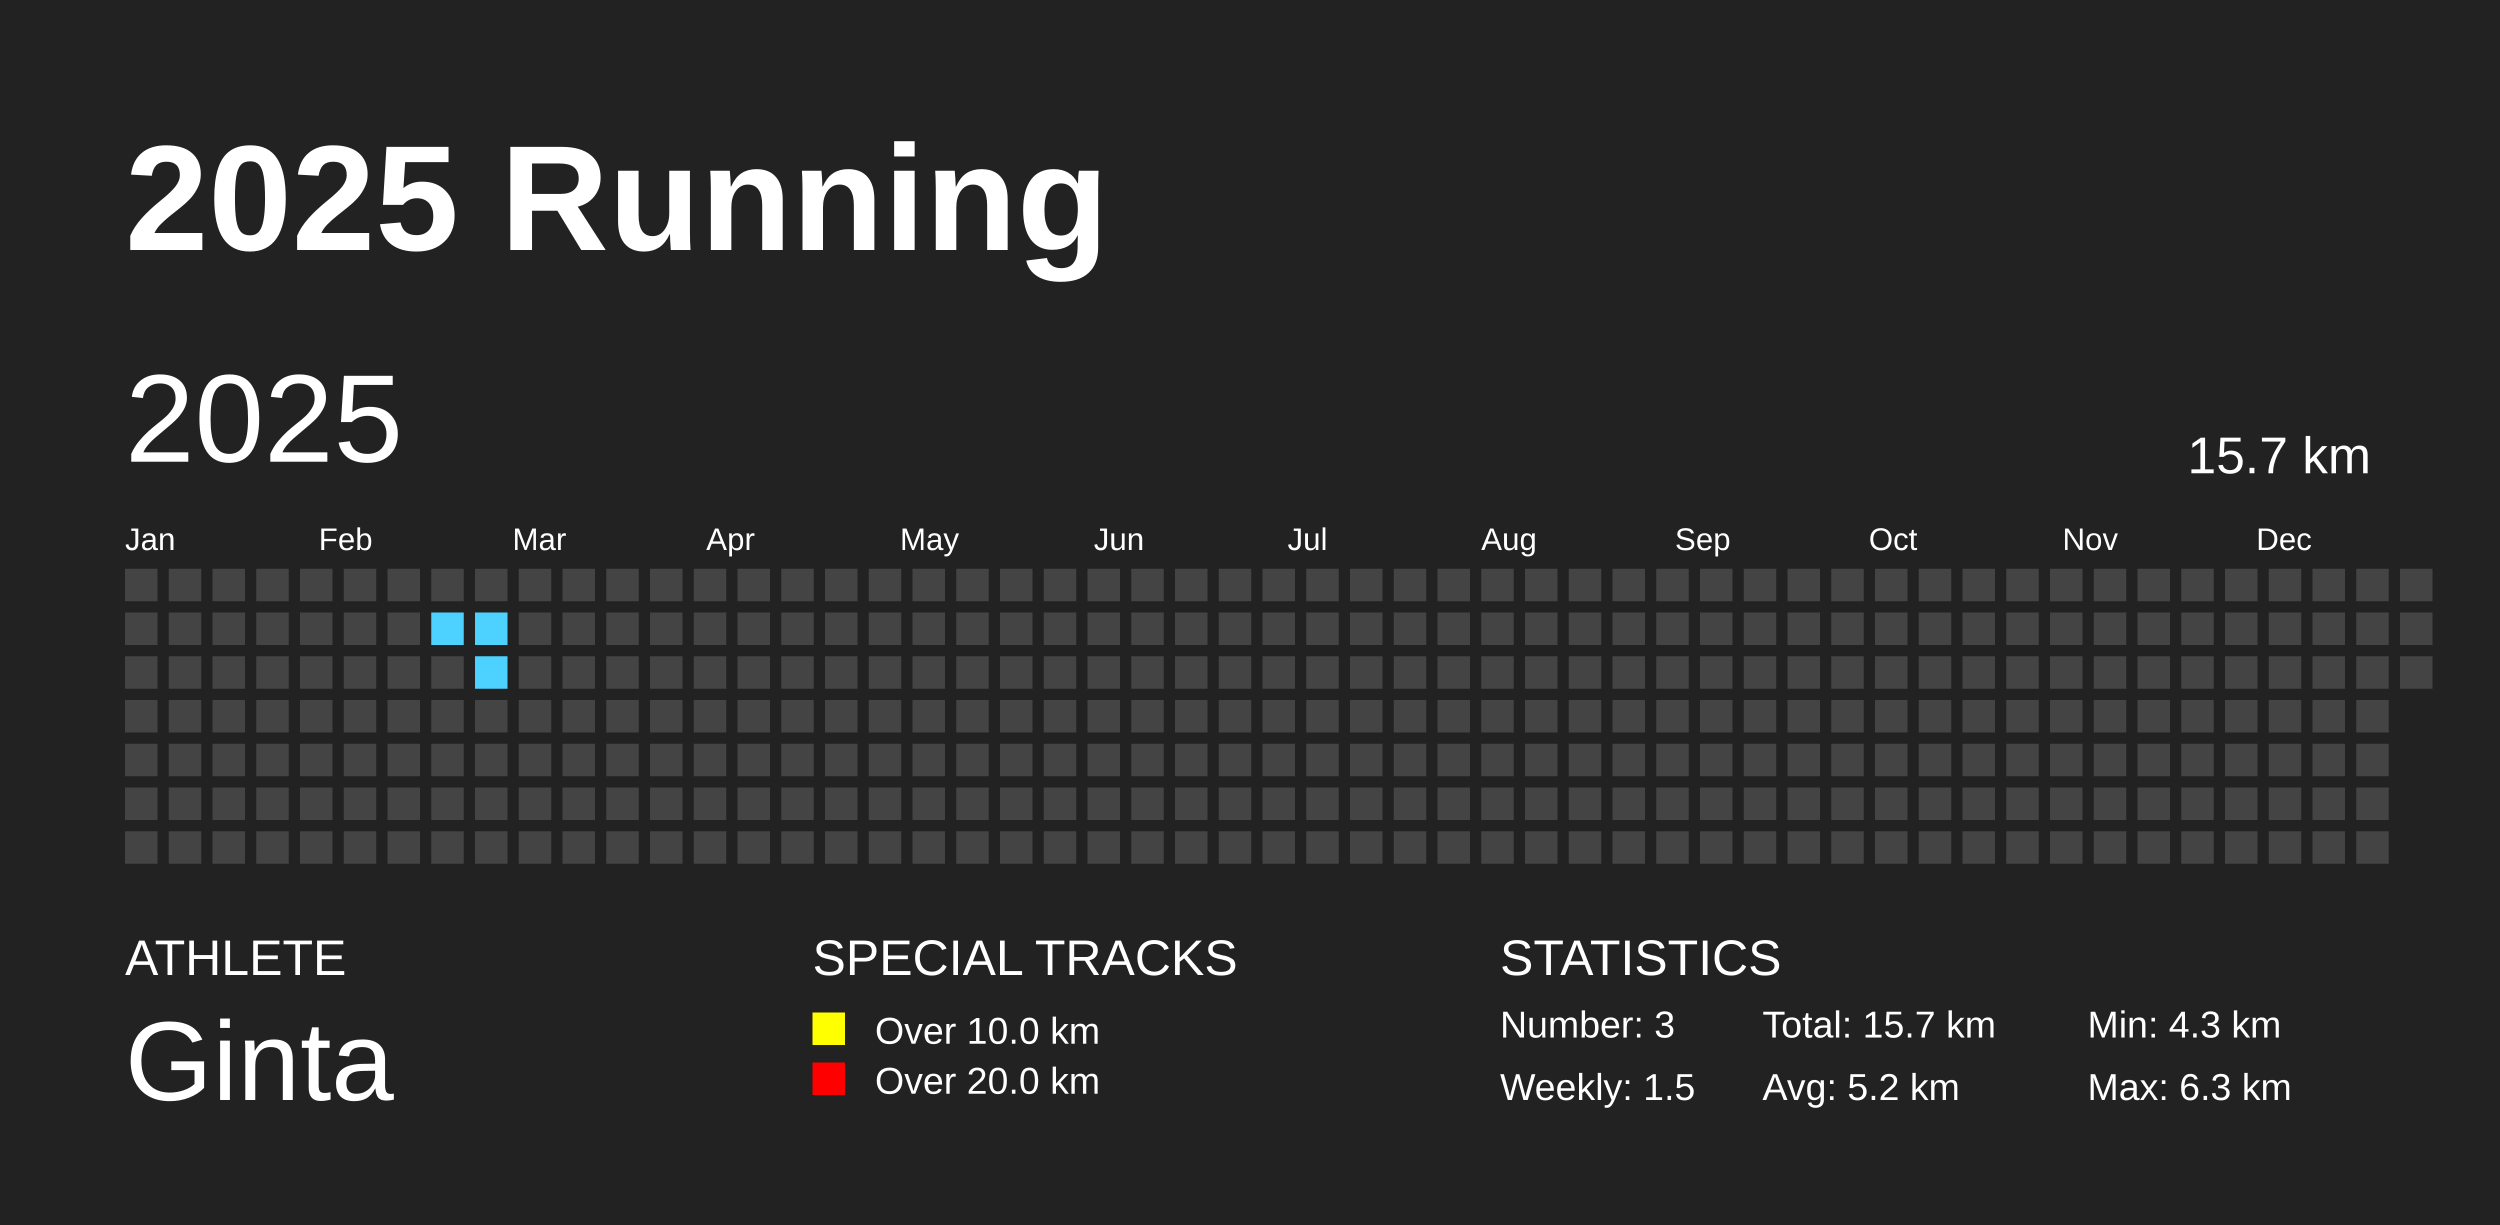
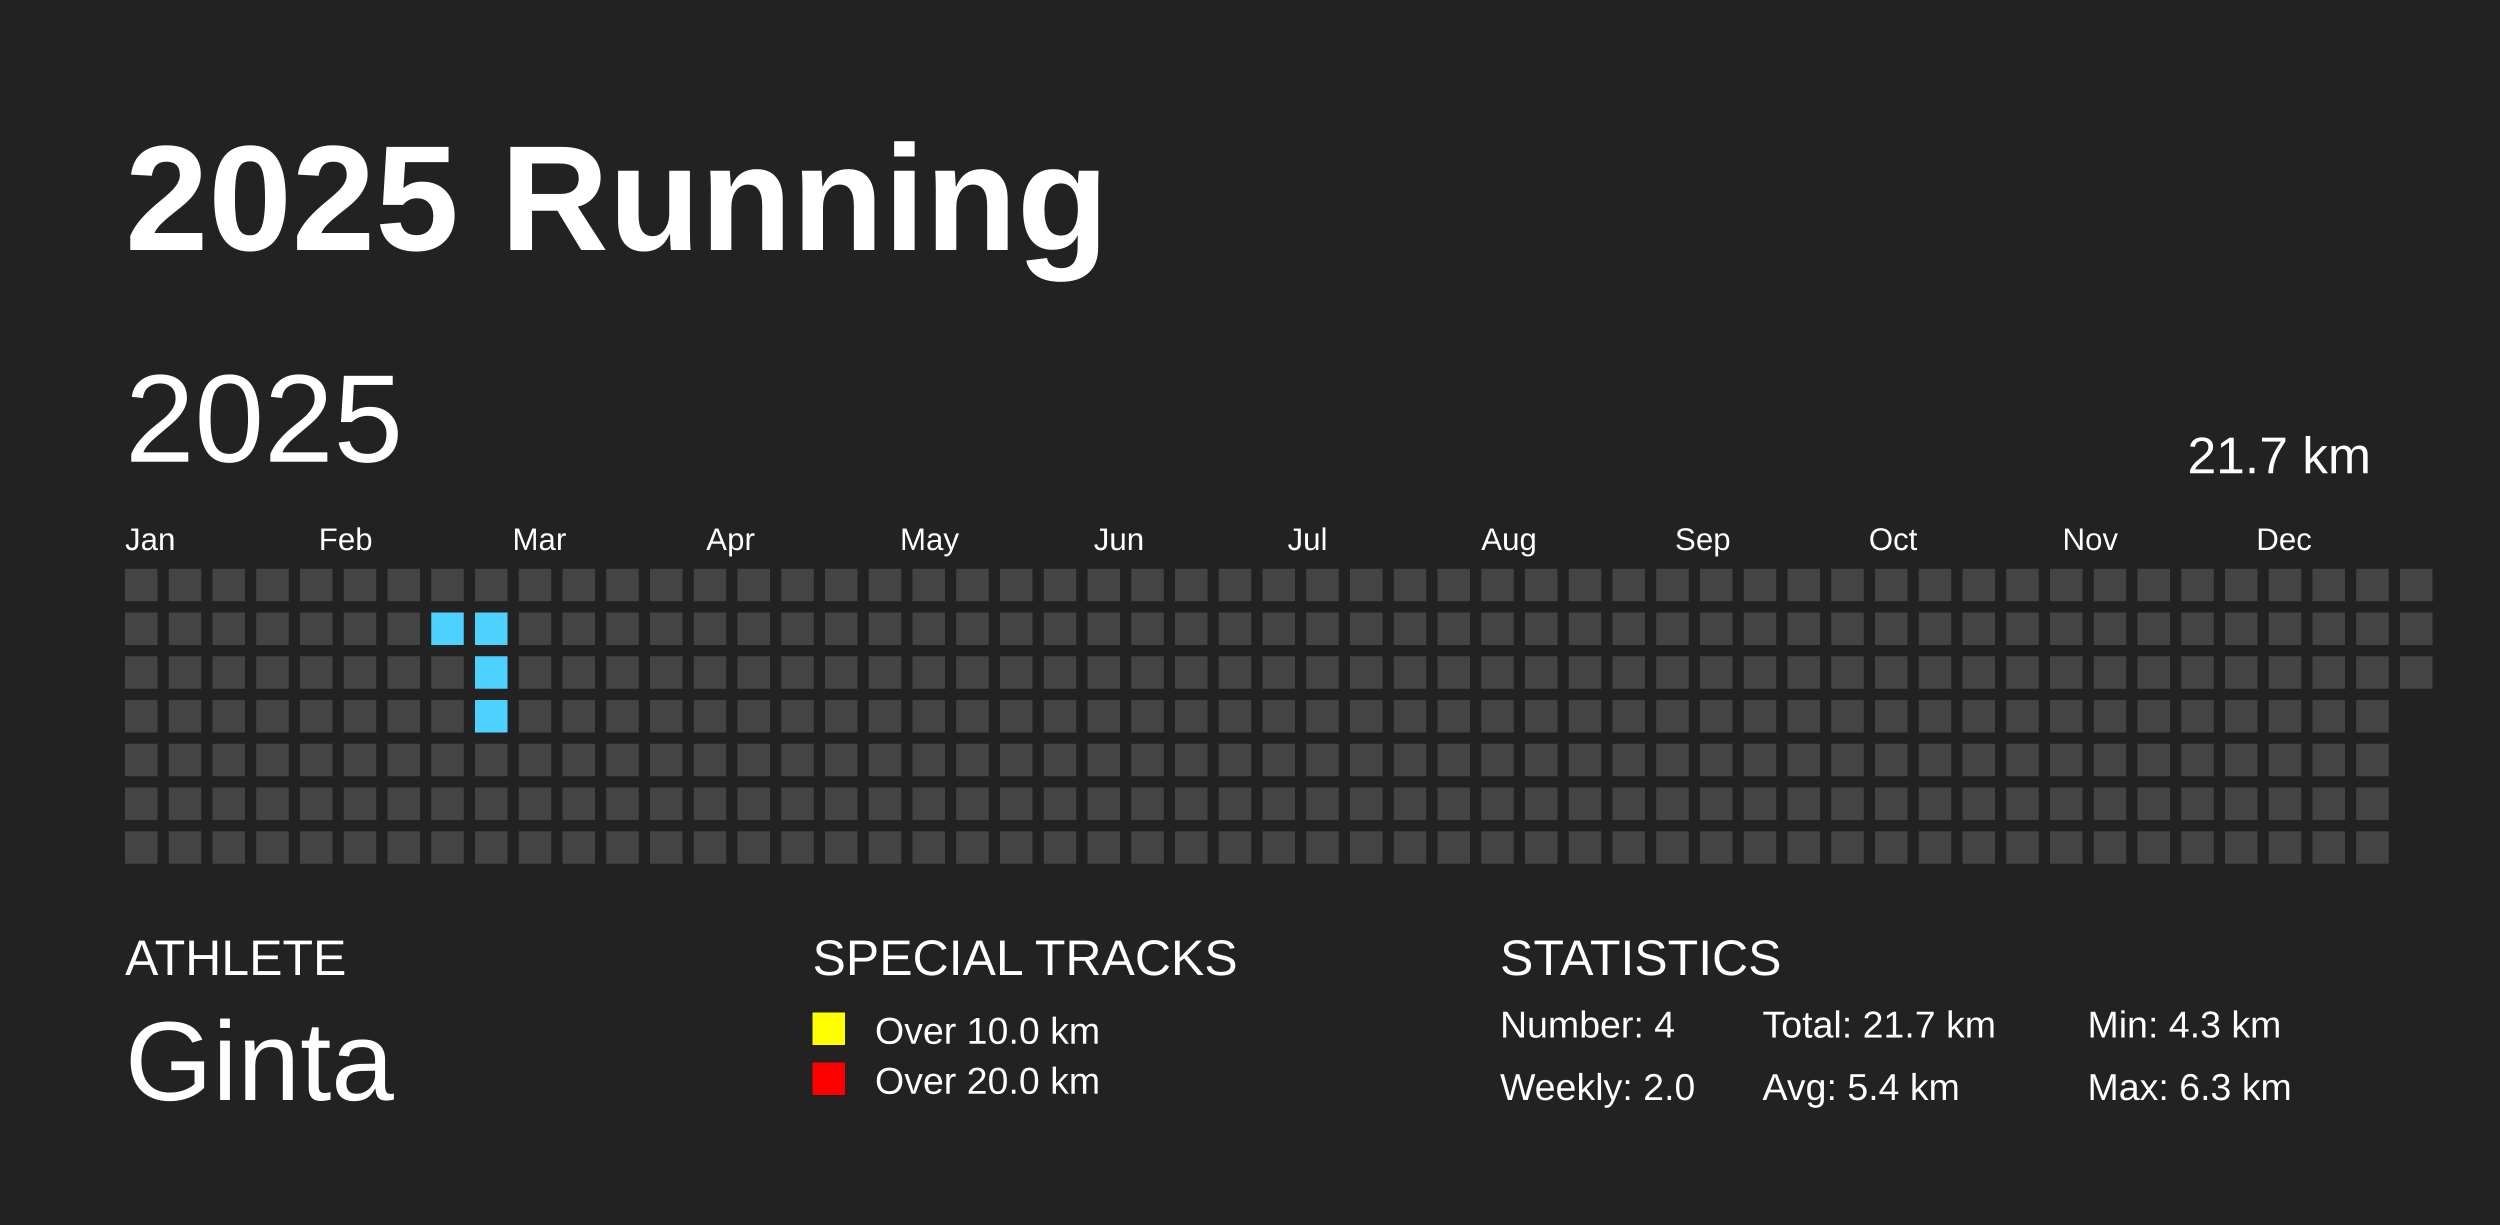
<svg xmlns="http://www.w3.org/2000/svg" baseProfile="full" height="98mm" version="1.1" viewBox="0,0,200,98" width="200mm">
  <defs />
  <rect fill="#222222" height="98" width="200" x="0" y="0" />
  <text fill="#FFFFFF" style="font-size:12px; font-family:Arial; font-weight:bold;" x="10" y="20">2025 Running</text>
  <text fill="#FFFFFF" style="font-size:4px; font-family:Arial" x="10" y="78">ATHLETE</text>
  <text fill="#FFFFFF" style="font-size:9px; font-family:Arial" x="10" y="88">Ginta</text>
  <text fill="#FFFFFF" style="font-size:4px; font-family:Arial" x="65" y="78">SPECIAL TRACKS</text>
  <rect fill="yellow" height="2.6" width="2.6" x="65" y="81" />
  <text fill="#FFFFFF" style="font-size:3px; font-family:Arial" x="70" y="83.5">Over 10.0 km</text>
  <rect fill="red" height="2.6" width="2.6" x="65" y="85" />
  <text fill="#FFFFFF" style="font-size:3px; font-family:Arial" x="70" y="87.5">Over 20.0 km</text>
  <text fill="#FFFFFF" style="font-size:4px; font-family:Arial" x="120" y="78">STATISTICS</text>
-   <text fill="#FFFFFF" style="font-size:3px; font-family:Arial" x="120" y="83">Number: 3</text>
-   <text fill="#FFFFFF" style="font-size:3px; font-family:Arial" x="120" y="88">Weekly: 1.5</text>
-   <text fill="#FFFFFF" style="font-size:3px; font-family:Arial" x="141" y="83">Total: 15.7 km</text>
-   <text fill="#FFFFFF" style="font-size:3px; font-family:Arial" x="141" y="88">Avg: 5.2 km</text>
+   <text fill="#FFFFFF" style="font-size:3px; font-family:Arial" x="120" y="83">Number: 4</text>
+   <text fill="#FFFFFF" style="font-size:3px; font-family:Arial" x="120" y="88">Weekly: 2.0</text>
+   <text fill="#FFFFFF" style="font-size:3px; font-family:Arial" x="141" y="83">Total: 21.7 km</text>
+   <text fill="#FFFFFF" style="font-size:3px; font-family:Arial" x="141" y="88">Avg: 5.4 km</text>
  <text fill="#FFFFFF" style="font-size:3px; font-family:Arial" x="167" y="83">Min: 4.3 km</text>
  <text fill="#FFFFFF" style="font-size:3px; font-family:Arial" x="167" y="88">Max: 6.3 km</text>
  <text dominant-baseline="hanging" fill="#FFFFFF" style="font-size:10.0px; font-family:Arial;" x="10" y="30">2025</text>
-   <text dominant-baseline="hanging" fill="#FFFFFF" style="font-size:4.125px; font-family:Arial;" x="175" y="35">15.7 km</text>
+   <text dominant-baseline="hanging" fill="#FFFFFF" style="font-size:4.125px; font-family:Arial;" x="175" y="35">21.7 km</text>
  <text fill="#FFFFFF" style="font-size:2.5px; font-family:Arial" x="10.0" y="44">Jan</text>
  <text fill="#FFFFFF" style="font-size:2.5px; font-family:Arial" x="25.5" y="44">Feb</text>
  <text fill="#FFFFFF" style="font-size:2.5px; font-family:Arial" x="41.0" y="44">Mar</text>
  <text fill="#FFFFFF" style="font-size:2.5px; font-family:Arial" x="56.5" y="44">Apr</text>
  <text fill="#FFFFFF" style="font-size:2.5px; font-family:Arial" x="72.0" y="44">May</text>
  <text fill="#FFFFFF" style="font-size:2.5px; font-family:Arial" x="87.5" y="44">Jun</text>
  <text fill="#FFFFFF" style="font-size:2.5px; font-family:Arial" x="103.0" y="44">Jul</text>
  <text fill="#FFFFFF" style="font-size:2.5px; font-family:Arial" x="118.5" y="44">Aug</text>
  <text fill="#FFFFFF" style="font-size:2.5px; font-family:Arial" x="134.0" y="44">Sep</text>
  <text fill="#FFFFFF" style="font-size:2.5px; font-family:Arial" x="149.5" y="44">Oct</text>
  <text fill="#FFFFFF" style="font-size:2.5px; font-family:Arial" x="165.0" y="44">Nov</text>
  <text fill="#FFFFFF" style="font-size:2.5px; font-family:Arial" x="180.5" y="44">Dec</text>
  <rect fill="#444444" height="2.6" width="2.6" x="10.0" y="45.5" />
  <rect fill="#444444" height="2.6" width="2.6" x="10.0" y="49.0" />
  <rect fill="#444444" height="2.6" width="2.6" x="10.0" y="52.5" />
  <rect fill="#444444" height="2.6" width="2.6" x="10.0" y="56.0" />
  <rect fill="#444444" height="2.6" width="2.6" x="10.0" y="59.5" />
  <rect fill="#444444" height="2.6" width="2.6" x="10.0" y="63.0" />
  <rect fill="#444444" height="2.6" width="2.6" x="10.0" y="66.5" />
  <rect fill="#444444" height="2.6" width="2.6" x="13.5" y="45.5" />
  <rect fill="#444444" height="2.6" width="2.6" x="13.5" y="49.0" />
  <rect fill="#444444" height="2.6" width="2.6" x="13.5" y="52.5" />
  <rect fill="#444444" height="2.6" width="2.6" x="13.5" y="56.0" />
  <rect fill="#444444" height="2.6" width="2.6" x="13.5" y="59.5" />
  <rect fill="#444444" height="2.6" width="2.6" x="13.5" y="63.0" />
  <rect fill="#444444" height="2.6" width="2.6" x="13.5" y="66.5" />
  <rect fill="#444444" height="2.6" width="2.6" x="17.0" y="45.5" />
  <rect fill="#444444" height="2.6" width="2.6" x="17.0" y="49.0" />
  <rect fill="#444444" height="2.6" width="2.6" x="17.0" y="52.5" />
  <rect fill="#444444" height="2.6" width="2.6" x="17.0" y="56.0" />
  <rect fill="#444444" height="2.6" width="2.6" x="17.0" y="59.5" />
  <rect fill="#444444" height="2.6" width="2.6" x="17.0" y="63.0" />
  <rect fill="#444444" height="2.6" width="2.6" x="17.0" y="66.5" />
  <rect fill="#444444" height="2.6" width="2.6" x="20.5" y="45.5" />
  <rect fill="#444444" height="2.6" width="2.6" x="20.5" y="49.0" />
  <rect fill="#444444" height="2.6" width="2.6" x="20.5" y="52.5" />
  <rect fill="#444444" height="2.6" width="2.6" x="20.5" y="56.0" />
  <rect fill="#444444" height="2.6" width="2.6" x="20.5" y="59.5" />
  <rect fill="#444444" height="2.6" width="2.6" x="20.5" y="63.0" />
  <rect fill="#444444" height="2.6" width="2.6" x="20.5" y="66.5" />
  <rect fill="#444444" height="2.6" width="2.6" x="24.0" y="45.5" />
  <rect fill="#444444" height="2.6" width="2.6" x="24.0" y="49.0" />
  <rect fill="#444444" height="2.6" width="2.6" x="24.0" y="52.5" />
  <rect fill="#444444" height="2.6" width="2.6" x="24.0" y="56.0" />
  <rect fill="#444444" height="2.6" width="2.6" x="24.0" y="59.5" />
  <rect fill="#444444" height="2.6" width="2.6" x="24.0" y="63.0" />
  <rect fill="#444444" height="2.6" width="2.6" x="24.0" y="66.5" />
  <rect fill="#444444" height="2.6" width="2.6" x="27.5" y="45.5" />
  <rect fill="#444444" height="2.6" width="2.6" x="27.5" y="49.0" />
  <rect fill="#444444" height="2.6" width="2.6" x="27.5" y="52.5" />
  <rect fill="#444444" height="2.6" width="2.6" x="27.5" y="56.0" />
  <rect fill="#444444" height="2.6" width="2.6" x="27.5" y="59.5" />
  <rect fill="#444444" height="2.6" width="2.6" x="27.5" y="63.0" />
  <rect fill="#444444" height="2.6" width="2.6" x="27.5" y="66.5" />
  <rect fill="#444444" height="2.6" width="2.6" x="31.0" y="45.5" />
  <rect fill="#444444" height="2.6" width="2.6" x="31.0" y="49.0" />
  <rect fill="#444444" height="2.6" width="2.6" x="31.0" y="52.5" />
  <rect fill="#444444" height="2.6" width="2.6" x="31.0" y="56.0" />
  <rect fill="#444444" height="2.6" width="2.6" x="31.0" y="59.5" />
  <rect fill="#444444" height="2.6" width="2.6" x="31.0" y="63.0" />
  <rect fill="#444444" height="2.6" width="2.6" x="31.0" y="66.5" />
  <rect fill="#444444" height="2.6" width="2.6" x="34.5" y="45.5" />
  <rect fill="#4dd2ff" height="2.6" width="2.6" x="34.5" y="49.0" />
  <rect fill="#444444" height="2.6" width="2.6" x="34.5" y="52.5" />
  <rect fill="#444444" height="2.6" width="2.6" x="34.5" y="56.0" />
  <rect fill="#444444" height="2.6" width="2.6" x="34.5" y="59.5" />
  <rect fill="#444444" height="2.6" width="2.6" x="34.5" y="63.0" />
  <rect fill="#444444" height="2.6" width="2.6" x="34.5" y="66.5" />
  <rect fill="#444444" height="2.6" width="2.6" x="38.0" y="45.5" />
  <rect fill="#4dd2ff" height="2.6" width="2.6" x="38.0" y="49.0" />
  <rect fill="#4dd2ff" height="2.6" width="2.6" x="38.0" y="52.5" />
-   <rect fill="#444444" height="2.6" width="2.6" x="38.0" y="56.0" />
+   <rect fill="#4dd2ff" height="2.6" width="2.6" x="38.0" y="56.0" />
  <rect fill="#444444" height="2.6" width="2.6" x="38.0" y="59.5" />
  <rect fill="#444444" height="2.6" width="2.6" x="38.0" y="63.0" />
  <rect fill="#444444" height="2.6" width="2.6" x="38.0" y="66.5" />
  <rect fill="#444444" height="2.6" width="2.6" x="41.5" y="45.5" />
  <rect fill="#444444" height="2.6" width="2.6" x="41.5" y="49.0" />
  <rect fill="#444444" height="2.6" width="2.6" x="41.5" y="52.5" />
  <rect fill="#444444" height="2.6" width="2.6" x="41.5" y="56.0" />
  <rect fill="#444444" height="2.6" width="2.6" x="41.5" y="59.5" />
  <rect fill="#444444" height="2.6" width="2.6" x="41.5" y="63.0" />
  <rect fill="#444444" height="2.6" width="2.6" x="41.5" y="66.5" />
  <rect fill="#444444" height="2.6" width="2.6" x="45.0" y="45.5" />
  <rect fill="#444444" height="2.6" width="2.6" x="45.0" y="49.0" />
  <rect fill="#444444" height="2.6" width="2.6" x="45.0" y="52.5" />
  <rect fill="#444444" height="2.6" width="2.6" x="45.0" y="56.0" />
  <rect fill="#444444" height="2.6" width="2.6" x="45.0" y="59.5" />
  <rect fill="#444444" height="2.6" width="2.6" x="45.0" y="63.0" />
  <rect fill="#444444" height="2.6" width="2.6" x="45.0" y="66.5" />
  <rect fill="#444444" height="2.6" width="2.6" x="48.5" y="45.5" />
  <rect fill="#444444" height="2.6" width="2.6" x="48.5" y="49.0" />
  <rect fill="#444444" height="2.6" width="2.6" x="48.5" y="52.5" />
  <rect fill="#444444" height="2.6" width="2.6" x="48.5" y="56.0" />
  <rect fill="#444444" height="2.6" width="2.6" x="48.5" y="59.5" />
  <rect fill="#444444" height="2.6" width="2.6" x="48.5" y="63.0" />
  <rect fill="#444444" height="2.6" width="2.6" x="48.5" y="66.5" />
  <rect fill="#444444" height="2.6" width="2.6" x="52.0" y="45.5" />
  <rect fill="#444444" height="2.6" width="2.6" x="52.0" y="49.0" />
  <rect fill="#444444" height="2.6" width="2.6" x="52.0" y="52.5" />
  <rect fill="#444444" height="2.6" width="2.6" x="52.0" y="56.0" />
  <rect fill="#444444" height="2.6" width="2.6" x="52.0" y="59.5" />
  <rect fill="#444444" height="2.6" width="2.6" x="52.0" y="63.0" />
  <rect fill="#444444" height="2.6" width="2.6" x="52.0" y="66.5" />
  <rect fill="#444444" height="2.6" width="2.6" x="55.5" y="45.5" />
  <rect fill="#444444" height="2.6" width="2.6" x="55.5" y="49.0" />
  <rect fill="#444444" height="2.6" width="2.6" x="55.5" y="52.5" />
  <rect fill="#444444" height="2.6" width="2.6" x="55.5" y="56.0" />
  <rect fill="#444444" height="2.6" width="2.6" x="55.5" y="59.5" />
  <rect fill="#444444" height="2.6" width="2.6" x="55.5" y="63.0" />
  <rect fill="#444444" height="2.6" width="2.6" x="55.5" y="66.5" />
  <rect fill="#444444" height="2.6" width="2.6" x="59.0" y="45.5" />
  <rect fill="#444444" height="2.6" width="2.6" x="59.0" y="49.0" />
  <rect fill="#444444" height="2.6" width="2.6" x="59.0" y="52.5" />
  <rect fill="#444444" height="2.6" width="2.6" x="59.0" y="56.0" />
  <rect fill="#444444" height="2.6" width="2.6" x="59.0" y="59.5" />
  <rect fill="#444444" height="2.6" width="2.6" x="59.0" y="63.0" />
  <rect fill="#444444" height="2.6" width="2.6" x="59.0" y="66.5" />
  <rect fill="#444444" height="2.6" width="2.6" x="62.5" y="45.5" />
  <rect fill="#444444" height="2.6" width="2.6" x="62.5" y="49.0" />
  <rect fill="#444444" height="2.6" width="2.6" x="62.5" y="52.5" />
  <rect fill="#444444" height="2.6" width="2.6" x="62.5" y="56.0" />
  <rect fill="#444444" height="2.6" width="2.6" x="62.5" y="59.5" />
  <rect fill="#444444" height="2.6" width="2.6" x="62.5" y="63.0" />
  <rect fill="#444444" height="2.6" width="2.6" x="62.5" y="66.5" />
  <rect fill="#444444" height="2.6" width="2.6" x="66.0" y="45.5" />
  <rect fill="#444444" height="2.6" width="2.6" x="66.0" y="49.0" />
  <rect fill="#444444" height="2.6" width="2.6" x="66.0" y="52.5" />
  <rect fill="#444444" height="2.6" width="2.6" x="66.0" y="56.0" />
  <rect fill="#444444" height="2.6" width="2.6" x="66.0" y="59.5" />
  <rect fill="#444444" height="2.6" width="2.6" x="66.0" y="63.0" />
  <rect fill="#444444" height="2.6" width="2.6" x="66.0" y="66.5" />
  <rect fill="#444444" height="2.6" width="2.6" x="69.5" y="45.5" />
  <rect fill="#444444" height="2.6" width="2.6" x="69.5" y="49.0" />
  <rect fill="#444444" height="2.6" width="2.6" x="69.5" y="52.5" />
  <rect fill="#444444" height="2.6" width="2.6" x="69.5" y="56.0" />
  <rect fill="#444444" height="2.6" width="2.6" x="69.5" y="59.5" />
  <rect fill="#444444" height="2.6" width="2.6" x="69.5" y="63.0" />
  <rect fill="#444444" height="2.6" width="2.6" x="69.5" y="66.5" />
  <rect fill="#444444" height="2.6" width="2.6" x="73.0" y="45.5" />
  <rect fill="#444444" height="2.6" width="2.6" x="73.0" y="49.0" />
  <rect fill="#444444" height="2.6" width="2.6" x="73.0" y="52.5" />
  <rect fill="#444444" height="2.6" width="2.6" x="73.0" y="56.0" />
  <rect fill="#444444" height="2.6" width="2.6" x="73.0" y="59.5" />
  <rect fill="#444444" height="2.6" width="2.6" x="73.0" y="63.0" />
  <rect fill="#444444" height="2.6" width="2.6" x="73.0" y="66.5" />
  <rect fill="#444444" height="2.6" width="2.6" x="76.5" y="45.5" />
  <rect fill="#444444" height="2.6" width="2.6" x="76.5" y="49.0" />
  <rect fill="#444444" height="2.6" width="2.6" x="76.5" y="52.5" />
  <rect fill="#444444" height="2.6" width="2.6" x="76.5" y="56.0" />
  <rect fill="#444444" height="2.6" width="2.6" x="76.5" y="59.5" />
  <rect fill="#444444" height="2.6" width="2.6" x="76.5" y="63.0" />
  <rect fill="#444444" height="2.6" width="2.6" x="76.5" y="66.5" />
  <rect fill="#444444" height="2.6" width="2.6" x="80.0" y="45.5" />
  <rect fill="#444444" height="2.6" width="2.6" x="80.0" y="49.0" />
  <rect fill="#444444" height="2.6" width="2.6" x="80.0" y="52.5" />
  <rect fill="#444444" height="2.6" width="2.6" x="80.0" y="56.0" />
  <rect fill="#444444" height="2.6" width="2.6" x="80.0" y="59.5" />
  <rect fill="#444444" height="2.6" width="2.6" x="80.0" y="63.0" />
  <rect fill="#444444" height="2.6" width="2.6" x="80.0" y="66.5" />
  <rect fill="#444444" height="2.6" width="2.6" x="83.5" y="45.5" />
  <rect fill="#444444" height="2.6" width="2.6" x="83.5" y="49.0" />
  <rect fill="#444444" height="2.6" width="2.6" x="83.5" y="52.5" />
  <rect fill="#444444" height="2.6" width="2.6" x="83.5" y="56.0" />
  <rect fill="#444444" height="2.6" width="2.6" x="83.5" y="59.5" />
  <rect fill="#444444" height="2.6" width="2.6" x="83.5" y="63.0" />
  <rect fill="#444444" height="2.6" width="2.6" x="83.5" y="66.5" />
  <rect fill="#444444" height="2.6" width="2.6" x="87.0" y="45.5" />
  <rect fill="#444444" height="2.6" width="2.6" x="87.0" y="49.0" />
  <rect fill="#444444" height="2.6" width="2.6" x="87.0" y="52.5" />
  <rect fill="#444444" height="2.6" width="2.6" x="87.0" y="56.0" />
  <rect fill="#444444" height="2.6" width="2.6" x="87.0" y="59.5" />
  <rect fill="#444444" height="2.6" width="2.6" x="87.0" y="63.0" />
  <rect fill="#444444" height="2.6" width="2.6" x="87.0" y="66.5" />
  <rect fill="#444444" height="2.6" width="2.6" x="90.5" y="45.5" />
  <rect fill="#444444" height="2.6" width="2.6" x="90.5" y="49.0" />
  <rect fill="#444444" height="2.6" width="2.6" x="90.5" y="52.5" />
  <rect fill="#444444" height="2.6" width="2.6" x="90.5" y="56.0" />
  <rect fill="#444444" height="2.6" width="2.6" x="90.5" y="59.5" />
  <rect fill="#444444" height="2.6" width="2.6" x="90.5" y="63.0" />
  <rect fill="#444444" height="2.6" width="2.6" x="90.5" y="66.5" />
  <rect fill="#444444" height="2.6" width="2.6" x="94.0" y="45.5" />
  <rect fill="#444444" height="2.6" width="2.6" x="94.0" y="49.0" />
  <rect fill="#444444" height="2.6" width="2.6" x="94.0" y="52.5" />
  <rect fill="#444444" height="2.6" width="2.6" x="94.0" y="56.0" />
  <rect fill="#444444" height="2.6" width="2.6" x="94.0" y="59.5" />
  <rect fill="#444444" height="2.6" width="2.6" x="94.0" y="63.0" />
  <rect fill="#444444" height="2.6" width="2.6" x="94.0" y="66.5" />
  <rect fill="#444444" height="2.6" width="2.6" x="97.5" y="45.5" />
  <rect fill="#444444" height="2.6" width="2.6" x="97.5" y="49.0" />
  <rect fill="#444444" height="2.6" width="2.6" x="97.5" y="52.5" />
  <rect fill="#444444" height="2.6" width="2.6" x="97.5" y="56.0" />
  <rect fill="#444444" height="2.6" width="2.6" x="97.5" y="59.5" />
  <rect fill="#444444" height="2.6" width="2.6" x="97.5" y="63.0" />
  <rect fill="#444444" height="2.6" width="2.6" x="97.5" y="66.5" />
  <rect fill="#444444" height="2.6" width="2.6" x="101.0" y="45.5" />
  <rect fill="#444444" height="2.6" width="2.6" x="101.0" y="49.0" />
  <rect fill="#444444" height="2.6" width="2.6" x="101.0" y="52.5" />
  <rect fill="#444444" height="2.6" width="2.6" x="101.0" y="56.0" />
  <rect fill="#444444" height="2.6" width="2.6" x="101.0" y="59.5" />
  <rect fill="#444444" height="2.6" width="2.6" x="101.0" y="63.0" />
  <rect fill="#444444" height="2.6" width="2.6" x="101.0" y="66.5" />
  <rect fill="#444444" height="2.6" width="2.6" x="104.5" y="45.5" />
  <rect fill="#444444" height="2.6" width="2.6" x="104.5" y="49.0" />
  <rect fill="#444444" height="2.6" width="2.6" x="104.5" y="52.5" />
  <rect fill="#444444" height="2.6" width="2.6" x="104.5" y="56.0" />
  <rect fill="#444444" height="2.6" width="2.6" x="104.5" y="59.5" />
  <rect fill="#444444" height="2.6" width="2.6" x="104.5" y="63.0" />
  <rect fill="#444444" height="2.6" width="2.6" x="104.5" y="66.5" />
  <rect fill="#444444" height="2.6" width="2.6" x="108.0" y="45.5" />
  <rect fill="#444444" height="2.6" width="2.6" x="108.0" y="49.0" />
  <rect fill="#444444" height="2.6" width="2.6" x="108.0" y="52.5" />
  <rect fill="#444444" height="2.6" width="2.6" x="108.0" y="56.0" />
  <rect fill="#444444" height="2.6" width="2.6" x="108.0" y="59.5" />
  <rect fill="#444444" height="2.6" width="2.6" x="108.0" y="63.0" />
  <rect fill="#444444" height="2.6" width="2.6" x="108.0" y="66.5" />
  <rect fill="#444444" height="2.6" width="2.6" x="111.5" y="45.5" />
  <rect fill="#444444" height="2.6" width="2.6" x="111.5" y="49.0" />
  <rect fill="#444444" height="2.6" width="2.6" x="111.5" y="52.5" />
  <rect fill="#444444" height="2.6" width="2.6" x="111.5" y="56.0" />
  <rect fill="#444444" height="2.6" width="2.6" x="111.5" y="59.5" />
  <rect fill="#444444" height="2.6" width="2.6" x="111.5" y="63.0" />
  <rect fill="#444444" height="2.6" width="2.6" x="111.5" y="66.5" />
  <rect fill="#444444" height="2.6" width="2.6" x="115.0" y="45.5" />
  <rect fill="#444444" height="2.6" width="2.6" x="115.0" y="49.0" />
  <rect fill="#444444" height="2.6" width="2.6" x="115.0" y="52.5" />
  <rect fill="#444444" height="2.6" width="2.6" x="115.0" y="56.0" />
  <rect fill="#444444" height="2.6" width="2.6" x="115.0" y="59.5" />
  <rect fill="#444444" height="2.6" width="2.6" x="115.0" y="63.0" />
  <rect fill="#444444" height="2.6" width="2.6" x="115.0" y="66.5" />
  <rect fill="#444444" height="2.6" width="2.6" x="118.5" y="45.5" />
  <rect fill="#444444" height="2.6" width="2.6" x="118.5" y="49.0" />
  <rect fill="#444444" height="2.6" width="2.6" x="118.5" y="52.5" />
  <rect fill="#444444" height="2.6" width="2.6" x="118.5" y="56.0" />
  <rect fill="#444444" height="2.6" width="2.6" x="118.5" y="59.5" />
  <rect fill="#444444" height="2.6" width="2.6" x="118.5" y="63.0" />
  <rect fill="#444444" height="2.6" width="2.6" x="118.5" y="66.5" />
  <rect fill="#444444" height="2.6" width="2.6" x="122.0" y="45.5" />
  <rect fill="#444444" height="2.6" width="2.6" x="122.0" y="49.0" />
  <rect fill="#444444" height="2.6" width="2.6" x="122.0" y="52.5" />
  <rect fill="#444444" height="2.6" width="2.6" x="122.0" y="56.0" />
  <rect fill="#444444" height="2.6" width="2.6" x="122.0" y="59.5" />
  <rect fill="#444444" height="2.6" width="2.6" x="122.0" y="63.0" />
  <rect fill="#444444" height="2.6" width="2.6" x="122.0" y="66.5" />
  <rect fill="#444444" height="2.6" width="2.6" x="125.5" y="45.5" />
  <rect fill="#444444" height="2.6" width="2.6" x="125.5" y="49.0" />
  <rect fill="#444444" height="2.6" width="2.6" x="125.5" y="52.5" />
  <rect fill="#444444" height="2.6" width="2.6" x="125.5" y="56.0" />
  <rect fill="#444444" height="2.6" width="2.6" x="125.5" y="59.5" />
  <rect fill="#444444" height="2.6" width="2.6" x="125.5" y="63.0" />
  <rect fill="#444444" height="2.6" width="2.6" x="125.5" y="66.5" />
  <rect fill="#444444" height="2.6" width="2.6" x="129.0" y="45.5" />
  <rect fill="#444444" height="2.6" width="2.6" x="129.0" y="49.0" />
  <rect fill="#444444" height="2.6" width="2.6" x="129.0" y="52.5" />
  <rect fill="#444444" height="2.6" width="2.6" x="129.0" y="56.0" />
  <rect fill="#444444" height="2.6" width="2.6" x="129.0" y="59.5" />
  <rect fill="#444444" height="2.6" width="2.6" x="129.0" y="63.0" />
  <rect fill="#444444" height="2.6" width="2.6" x="129.0" y="66.5" />
  <rect fill="#444444" height="2.6" width="2.6" x="132.5" y="45.5" />
  <rect fill="#444444" height="2.6" width="2.6" x="132.5" y="49.0" />
  <rect fill="#444444" height="2.6" width="2.6" x="132.5" y="52.5" />
  <rect fill="#444444" height="2.6" width="2.6" x="132.5" y="56.0" />
  <rect fill="#444444" height="2.6" width="2.6" x="132.5" y="59.5" />
  <rect fill="#444444" height="2.6" width="2.6" x="132.5" y="63.0" />
  <rect fill="#444444" height="2.6" width="2.6" x="132.5" y="66.5" />
  <rect fill="#444444" height="2.6" width="2.6" x="136.0" y="45.5" />
  <rect fill="#444444" height="2.6" width="2.6" x="136.0" y="49.0" />
  <rect fill="#444444" height="2.6" width="2.6" x="136.0" y="52.5" />
  <rect fill="#444444" height="2.6" width="2.6" x="136.0" y="56.0" />
  <rect fill="#444444" height="2.6" width="2.6" x="136.0" y="59.5" />
  <rect fill="#444444" height="2.6" width="2.6" x="136.0" y="63.0" />
  <rect fill="#444444" height="2.6" width="2.6" x="136.0" y="66.5" />
  <rect fill="#444444" height="2.6" width="2.6" x="139.5" y="45.5" />
  <rect fill="#444444" height="2.6" width="2.6" x="139.5" y="49.0" />
  <rect fill="#444444" height="2.6" width="2.6" x="139.5" y="52.5" />
  <rect fill="#444444" height="2.6" width="2.6" x="139.5" y="56.0" />
  <rect fill="#444444" height="2.6" width="2.6" x="139.5" y="59.5" />
  <rect fill="#444444" height="2.6" width="2.6" x="139.5" y="63.0" />
  <rect fill="#444444" height="2.6" width="2.6" x="139.5" y="66.5" />
  <rect fill="#444444" height="2.6" width="2.6" x="143.0" y="45.5" />
  <rect fill="#444444" height="2.6" width="2.6" x="143.0" y="49.0" />
  <rect fill="#444444" height="2.6" width="2.6" x="143.0" y="52.5" />
  <rect fill="#444444" height="2.6" width="2.6" x="143.0" y="56.0" />
  <rect fill="#444444" height="2.6" width="2.6" x="143.0" y="59.5" />
  <rect fill="#444444" height="2.6" width="2.6" x="143.0" y="63.0" />
  <rect fill="#444444" height="2.6" width="2.6" x="143.0" y="66.5" />
  <rect fill="#444444" height="2.6" width="2.6" x="146.5" y="45.5" />
  <rect fill="#444444" height="2.6" width="2.6" x="146.5" y="49.0" />
  <rect fill="#444444" height="2.6" width="2.6" x="146.5" y="52.5" />
  <rect fill="#444444" height="2.6" width="2.6" x="146.5" y="56.0" />
  <rect fill="#444444" height="2.6" width="2.6" x="146.5" y="59.5" />
  <rect fill="#444444" height="2.6" width="2.6" x="146.5" y="63.0" />
  <rect fill="#444444" height="2.6" width="2.6" x="146.5" y="66.5" />
  <rect fill="#444444" height="2.6" width="2.6" x="150.0" y="45.5" />
  <rect fill="#444444" height="2.6" width="2.6" x="150.0" y="49.0" />
  <rect fill="#444444" height="2.6" width="2.6" x="150.0" y="52.5" />
  <rect fill="#444444" height="2.6" width="2.6" x="150.0" y="56.0" />
  <rect fill="#444444" height="2.6" width="2.6" x="150.0" y="59.5" />
  <rect fill="#444444" height="2.6" width="2.6" x="150.0" y="63.0" />
  <rect fill="#444444" height="2.6" width="2.6" x="150.0" y="66.5" />
  <rect fill="#444444" height="2.6" width="2.6" x="153.5" y="45.5" />
  <rect fill="#444444" height="2.6" width="2.6" x="153.5" y="49.0" />
  <rect fill="#444444" height="2.6" width="2.6" x="153.5" y="52.5" />
  <rect fill="#444444" height="2.6" width="2.6" x="153.5" y="56.0" />
  <rect fill="#444444" height="2.6" width="2.6" x="153.5" y="59.5" />
  <rect fill="#444444" height="2.6" width="2.6" x="153.5" y="63.0" />
  <rect fill="#444444" height="2.6" width="2.6" x="153.5" y="66.5" />
  <rect fill="#444444" height="2.6" width="2.6" x="157.0" y="45.5" />
  <rect fill="#444444" height="2.6" width="2.6" x="157.0" y="49.0" />
  <rect fill="#444444" height="2.6" width="2.6" x="157.0" y="52.5" />
  <rect fill="#444444" height="2.6" width="2.6" x="157.0" y="56.0" />
  <rect fill="#444444" height="2.6" width="2.6" x="157.0" y="59.5" />
  <rect fill="#444444" height="2.6" width="2.6" x="157.0" y="63.0" />
  <rect fill="#444444" height="2.6" width="2.6" x="157.0" y="66.5" />
  <rect fill="#444444" height="2.6" width="2.6" x="160.5" y="45.5" />
  <rect fill="#444444" height="2.6" width="2.6" x="160.5" y="49.0" />
  <rect fill="#444444" height="2.6" width="2.6" x="160.5" y="52.5" />
  <rect fill="#444444" height="2.6" width="2.6" x="160.5" y="56.0" />
  <rect fill="#444444" height="2.6" width="2.6" x="160.5" y="59.5" />
  <rect fill="#444444" height="2.6" width="2.6" x="160.5" y="63.0" />
  <rect fill="#444444" height="2.6" width="2.6" x="160.5" y="66.5" />
  <rect fill="#444444" height="2.6" width="2.6" x="164.0" y="45.5" />
  <rect fill="#444444" height="2.6" width="2.6" x="164.0" y="49.0" />
  <rect fill="#444444" height="2.6" width="2.6" x="164.0" y="52.5" />
  <rect fill="#444444" height="2.6" width="2.6" x="164.0" y="56.0" />
  <rect fill="#444444" height="2.6" width="2.6" x="164.0" y="59.5" />
  <rect fill="#444444" height="2.6" width="2.6" x="164.0" y="63.0" />
  <rect fill="#444444" height="2.6" width="2.6" x="164.0" y="66.5" />
  <rect fill="#444444" height="2.6" width="2.6" x="167.5" y="45.5" />
  <rect fill="#444444" height="2.6" width="2.6" x="167.5" y="49.0" />
  <rect fill="#444444" height="2.6" width="2.6" x="167.5" y="52.5" />
  <rect fill="#444444" height="2.6" width="2.6" x="167.5" y="56.0" />
  <rect fill="#444444" height="2.6" width="2.6" x="167.5" y="59.5" />
  <rect fill="#444444" height="2.6" width="2.6" x="167.5" y="63.0" />
  <rect fill="#444444" height="2.6" width="2.6" x="167.5" y="66.5" />
  <rect fill="#444444" height="2.6" width="2.6" x="171.0" y="45.5" />
  <rect fill="#444444" height="2.6" width="2.6" x="171.0" y="49.0" />
  <rect fill="#444444" height="2.6" width="2.6" x="171.0" y="52.5" />
  <rect fill="#444444" height="2.6" width="2.6" x="171.0" y="56.0" />
  <rect fill="#444444" height="2.6" width="2.6" x="171.0" y="59.5" />
  <rect fill="#444444" height="2.6" width="2.6" x="171.0" y="63.0" />
  <rect fill="#444444" height="2.6" width="2.6" x="171.0" y="66.5" />
  <rect fill="#444444" height="2.6" width="2.6" x="174.5" y="45.5" />
  <rect fill="#444444" height="2.6" width="2.6" x="174.5" y="49.0" />
  <rect fill="#444444" height="2.6" width="2.6" x="174.5" y="52.5" />
  <rect fill="#444444" height="2.6" width="2.6" x="174.5" y="56.0" />
  <rect fill="#444444" height="2.6" width="2.6" x="174.5" y="59.5" />
  <rect fill="#444444" height="2.6" width="2.6" x="174.5" y="63.0" />
  <rect fill="#444444" height="2.6" width="2.6" x="174.5" y="66.5" />
  <rect fill="#444444" height="2.6" width="2.6" x="178.0" y="45.5" />
  <rect fill="#444444" height="2.6" width="2.6" x="178.0" y="49.0" />
  <rect fill="#444444" height="2.6" width="2.6" x="178.0" y="52.5" />
  <rect fill="#444444" height="2.6" width="2.6" x="178.0" y="56.0" />
  <rect fill="#444444" height="2.6" width="2.6" x="178.0" y="59.5" />
  <rect fill="#444444" height="2.6" width="2.6" x="178.0" y="63.0" />
  <rect fill="#444444" height="2.6" width="2.6" x="178.0" y="66.5" />
  <rect fill="#444444" height="2.6" width="2.6" x="181.5" y="45.5" />
  <rect fill="#444444" height="2.6" width="2.6" x="181.5" y="49.0" />
  <rect fill="#444444" height="2.6" width="2.6" x="181.5" y="52.5" />
  <rect fill="#444444" height="2.6" width="2.6" x="181.5" y="56.0" />
  <rect fill="#444444" height="2.6" width="2.6" x="181.5" y="59.5" />
  <rect fill="#444444" height="2.6" width="2.6" x="181.5" y="63.0" />
  <rect fill="#444444" height="2.6" width="2.6" x="181.5" y="66.5" />
  <rect fill="#444444" height="2.6" width="2.6" x="185.0" y="45.5" />
  <rect fill="#444444" height="2.6" width="2.6" x="185.0" y="49.0" />
  <rect fill="#444444" height="2.6" width="2.6" x="185.0" y="52.5" />
  <rect fill="#444444" height="2.6" width="2.6" x="185.0" y="56.0" />
  <rect fill="#444444" height="2.6" width="2.6" x="185.0" y="59.5" />
  <rect fill="#444444" height="2.6" width="2.6" x="185.0" y="63.0" />
  <rect fill="#444444" height="2.6" width="2.6" x="185.0" y="66.5" />
  <rect fill="#444444" height="2.6" width="2.6" x="188.5" y="45.5" />
  <rect fill="#444444" height="2.6" width="2.6" x="188.5" y="49.0" />
  <rect fill="#444444" height="2.6" width="2.6" x="188.5" y="52.5" />
  <rect fill="#444444" height="2.6" width="2.6" x="188.5" y="56.0" />
  <rect fill="#444444" height="2.6" width="2.6" x="188.5" y="59.5" />
  <rect fill="#444444" height="2.6" width="2.6" x="188.5" y="63.0" />
  <rect fill="#444444" height="2.6" width="2.6" x="188.5" y="66.5" />
  <rect fill="#444444" height="2.6" width="2.6" x="192.0" y="45.5" />
  <rect fill="#444444" height="2.6" width="2.6" x="192.0" y="49.0" />
  <rect fill="#444444" height="2.6" width="2.6" x="192.0" y="52.5" />
</svg>
